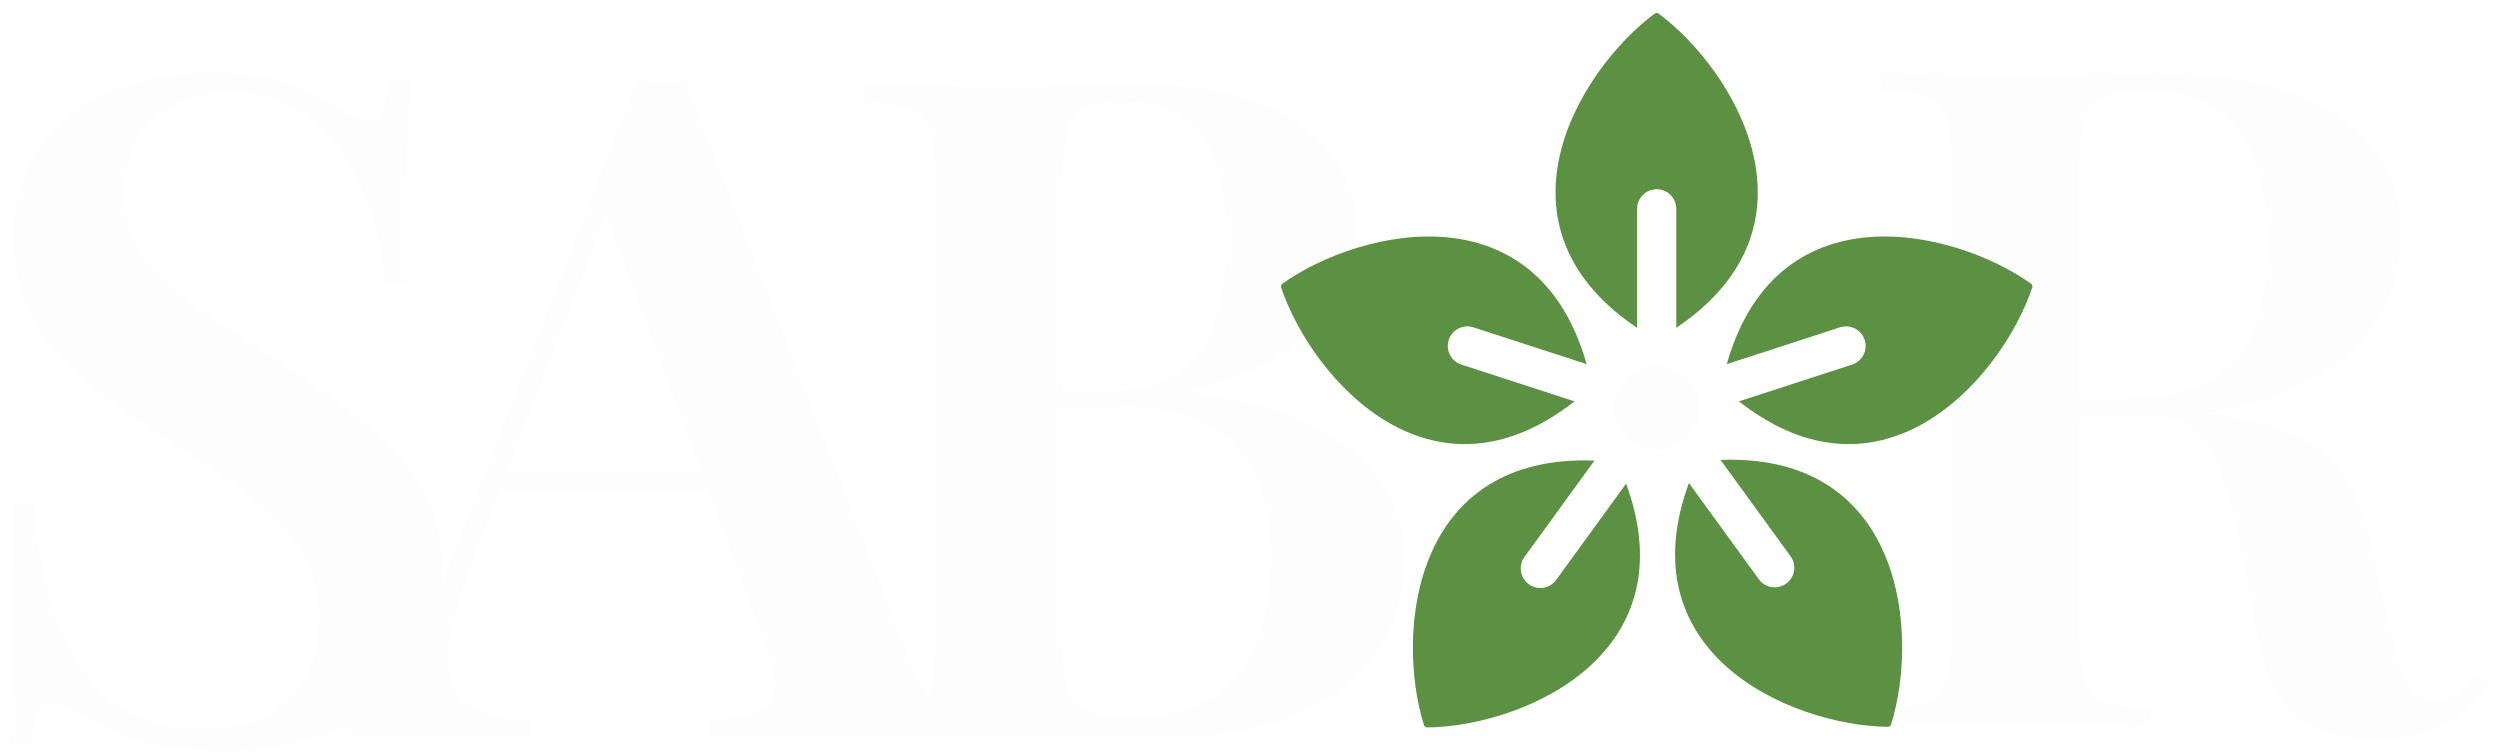
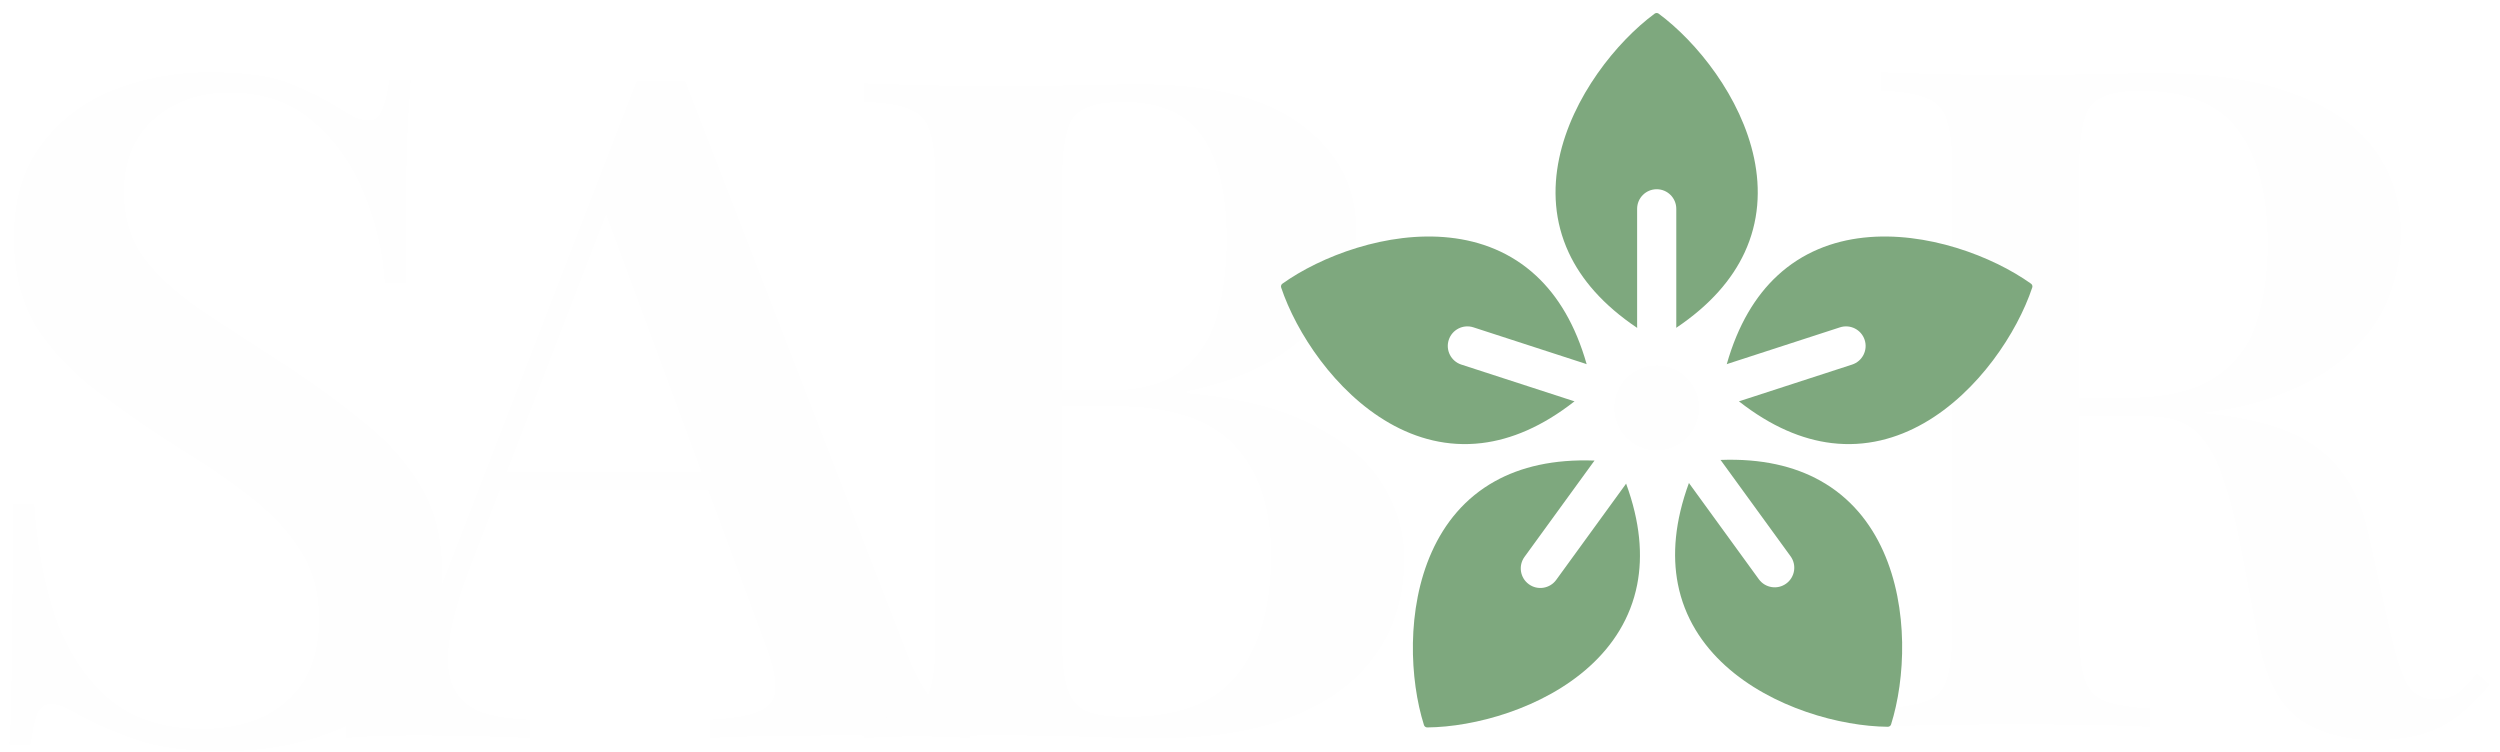
<svg xmlns="http://www.w3.org/2000/svg" width="173" height="52" viewBox="0 0 173 52" fill="none">
-   <path d="M14.532 5C16.921 5 18.756 5.256 20.036 5.768C21.316 6.28 22.425 6.835 23.364 7.432C23.876 7.731 24.281 7.965 24.58 8.136C24.921 8.264 25.241 8.328 25.54 8.328C25.967 8.328 26.265 8.093 26.436 7.624C26.649 7.155 26.82 6.451 26.948 5.512H28.42C28.377 6.323 28.313 7.261 28.228 8.328C28.185 9.395 28.143 10.824 28.1 12.616C28.1 14.365 28.1 16.691 28.1 19.592H26.628C26.5 17.416 26.009 15.325 25.156 13.32C24.345 11.315 23.172 9.672 21.636 8.392C20.143 7.069 18.223 6.408 15.876 6.408C13.785 6.408 12.036 7.027 10.628 8.264C9.263 9.501 8.58 11.165 8.58 13.256C8.58 15.048 9.028 16.563 9.924 17.8C10.82 18.995 12.079 20.168 13.7 21.32C15.364 22.429 17.327 23.709 19.588 25.16C21.679 26.525 23.556 27.891 25.22 29.256C26.884 30.579 28.185 32.051 29.124 33.672C30.105 35.293 30.596 37.277 30.596 39.624C30.596 42.397 29.913 44.701 28.548 46.536C27.183 48.371 25.348 49.736 23.044 50.632C20.74 51.528 18.223 51.976 15.492 51.976C12.975 51.976 10.969 51.72 9.476 51.208C8.025 50.696 6.767 50.163 5.7 49.608C4.761 49.011 4.036 48.712 3.524 48.712C3.097 48.712 2.777 48.947 2.564 49.416C2.393 49.885 2.244 50.589 2.116 51.528H0.644C0.729 50.547 0.772 49.395 0.772 48.072C0.815 46.749 0.836 45.043 0.836 42.952C0.879 40.819 0.9 38.131 0.9 34.888H2.372C2.543 37.619 3.012 40.179 3.78 42.568C4.591 44.915 5.807 46.813 7.428 48.264C9.092 49.715 11.289 50.44 14.02 50.44C15.513 50.44 16.857 50.184 18.052 49.672C19.289 49.117 20.271 48.285 20.996 47.176C21.721 46.024 22.084 44.573 22.084 42.824C22.084 41.075 21.679 39.539 20.868 38.216C20.057 36.893 18.927 35.656 17.476 34.504C16.025 33.352 14.319 32.179 12.356 30.984C10.351 29.704 8.473 28.403 6.724 27.08C4.975 25.757 3.567 24.264 2.5 22.6C1.476 20.893 0.964 18.845 0.964 16.456C0.964 13.811 1.604 11.656 2.884 9.992C4.164 8.285 5.828 7.027 7.876 6.216C9.967 5.405 12.185 5 14.532 5Z" fill="#FDFDFD" />
-   <path d="M47.401 5.576L62.953 45.704C63.593 47.24 64.275 48.307 65.001 48.904C65.769 49.459 66.472 49.757 67.112 49.8V51.08C66.003 50.995 64.659 50.952 63.081 50.952C61.544 50.909 59.966 50.888 58.344 50.888C56.467 50.888 54.718 50.909 53.096 50.952C51.475 50.952 50.153 50.995 49.129 51.08V49.8C51.304 49.715 52.691 49.352 53.288 48.712C53.886 48.029 53.758 46.6 52.904 44.424L41.641 14.024L42.792 12.616L32.553 39.176C31.742 41.309 31.251 43.059 31.081 44.424C30.91 45.789 31.017 46.856 31.401 47.624C31.785 48.392 32.425 48.947 33.321 49.288C34.217 49.587 35.326 49.757 36.648 49.8V51.08C35.283 50.995 33.961 50.952 32.681 50.952C31.401 50.909 30.12 50.888 28.84 50.888C27.902 50.888 27.006 50.909 26.152 50.952C25.342 50.952 24.616 50.995 23.977 51.08V49.8C24.915 49.587 25.832 49.032 26.729 48.136C27.667 47.24 28.563 45.683 29.416 43.464L44.072 5.576C44.584 5.619 45.139 5.64 45.736 5.64C46.334 5.64 46.889 5.619 47.401 5.576ZM52.968 32.648V33.928H33.897L34.536 32.648H52.968Z" fill="#FDFDFD" />
-   <path d="M59.8 5.768C60.867 5.811 62.232 5.853 63.896 5.896C65.56 5.939 67.224 5.96 68.888 5.96C70.979 5.96 72.963 5.939 74.84 5.896C76.717 5.853 78.04 5.832 78.808 5.832C83.843 5.832 87.597 6.771 90.072 8.648C92.589 10.525 93.848 12.936 93.848 15.88C93.848 17.373 93.443 18.867 92.632 20.36C91.864 21.853 90.605 23.197 88.856 24.392C87.149 25.587 84.909 26.483 82.136 27.08V27.208C85.891 27.549 88.856 28.317 91.032 29.512C93.251 30.664 94.829 32.051 95.768 33.672C96.707 35.251 97.176 36.915 97.176 38.664C97.176 41.267 96.493 43.507 95.128 45.384C93.805 47.219 91.885 48.627 89.368 49.608C86.851 50.589 83.821 51.08 80.28 51.08C79.341 51.08 77.912 51.059 75.992 51.016C74.072 50.931 71.747 50.888 69.016 50.888C67.267 50.888 65.56 50.909 63.896 50.952C62.232 50.952 60.867 50.995 59.8 51.08V49.8C61.208 49.715 62.253 49.544 62.936 49.288C63.661 49.032 64.131 48.52 64.344 47.752C64.6 46.984 64.728 45.832 64.728 44.296V12.552C64.728 10.973 64.6 9.821 64.344 9.096C64.131 8.328 63.661 7.816 62.936 7.56C62.253 7.261 61.208 7.091 59.8 7.048V5.768ZM77.72 7.048C75.971 7.048 74.819 7.411 74.264 8.136C73.752 8.861 73.496 10.333 73.496 12.552V44.296C73.496 45.789 73.624 46.92 73.88 47.688C74.136 48.456 74.584 48.968 75.224 49.224C75.864 49.48 76.803 49.608 78.04 49.608C81.539 49.608 84.056 48.648 85.592 46.728C87.171 44.765 87.96 41.992 87.96 38.408C87.96 35.123 87.107 32.584 85.4 30.792C83.736 29 80.963 28.104 77.08 28.104H71.256C71.256 28.104 71.256 27.933 71.256 27.592C71.256 27.208 71.256 27.016 71.256 27.016H76.76C78.936 27.016 80.621 26.547 81.816 25.608C83.011 24.627 83.821 23.347 84.248 21.768C84.675 20.147 84.888 18.419 84.888 16.584C84.888 13.427 84.333 11.059 83.224 9.48C82.115 7.859 80.28 7.048 77.72 7.048Z" fill="#FDFDFD" />
-   <path d="M130.176 5C131.243 5.043 132.608 5.085 134.272 5.128C135.936 5.171 137.6 5.192 139.264 5.192C141.355 5.192 143.339 5.171 145.216 5.128C147.093 5.085 148.416 5.064 149.184 5.064C153.024 5.064 156.181 5.533 158.656 6.472C161.173 7.368 163.051 8.648 164.288 10.312C165.525 11.976 166.144 13.939 166.144 16.2C166.144 17.608 165.867 19.059 165.312 20.552C164.757 22.003 163.797 23.347 162.432 24.584C161.067 25.821 159.189 26.845 156.8 27.656C154.453 28.424 151.445 28.808 147.776 28.808H141.632V27.528H147.136C149.824 27.528 151.872 27.059 153.28 26.12C154.731 25.139 155.691 23.859 156.16 22.28C156.672 20.659 156.928 18.867 156.928 16.904C156.928 13.533 156.267 10.931 154.944 9.096C153.621 7.219 151.339 6.28 148.096 6.28C146.347 6.28 145.195 6.643 144.64 7.368C144.128 8.093 143.872 9.565 143.872 11.784V43.528C143.872 45.064 144 46.216 144.256 46.984C144.512 47.752 144.981 48.264 145.664 48.52C146.389 48.776 147.435 48.947 148.8 49.032V50.312C147.733 50.227 146.368 50.184 144.704 50.184C143.04 50.141 141.355 50.12 139.648 50.12C137.728 50.12 135.936 50.141 134.272 50.184C132.608 50.184 131.243 50.227 130.176 50.312V49.032C131.584 48.947 132.629 48.776 133.312 48.52C134.037 48.264 134.507 47.752 134.72 46.984C134.976 46.216 135.104 45.064 135.104 43.528V11.784C135.104 10.205 134.976 9.053 134.72 8.328C134.507 7.56 134.037 7.048 133.312 6.792C132.629 6.493 131.584 6.323 130.176 6.28V5ZM141.632 27.72C143.637 27.805 145.301 27.912 146.624 28.04C147.989 28.125 149.141 28.211 150.08 28.296C151.061 28.381 151.936 28.488 152.704 28.616C156.245 28.957 158.848 29.789 160.512 31.112C162.219 32.392 163.349 34.355 163.904 37L165.376 43.592C165.76 45.341 166.165 46.6 166.592 47.368C167.061 48.093 167.723 48.435 168.576 48.392C169.173 48.392 169.685 48.243 170.112 47.944C170.539 47.603 170.965 47.155 171.392 46.6L172.288 47.368C171.221 48.691 170.091 49.672 168.896 50.312C167.701 50.909 166.187 51.208 164.352 51.208C162.304 51.208 160.576 50.739 159.168 49.8C157.76 48.819 156.8 46.984 156.288 44.296L155.072 37.896C154.731 36.104 154.325 34.525 153.856 33.16C153.429 31.795 152.832 30.728 152.064 29.96C151.296 29.192 150.165 28.808 148.672 28.808H141.76L141.632 27.72Z" fill="#FDFDFD" />
-   <path d="M88.656 19.895C88.639 19.846 88.641 19.795 88.656 19.749C88.67 19.703 88.699 19.662 88.741 19.632C91.403 17.731 95.997 15.976 100.308 16.442C102.47 16.676 104.566 17.469 106.306 19.087C107.801 20.477 109.02 22.465 109.797 25.203C109.763 25.189 109.728 25.176 109.693 25.164L101.961 22.652C101.249 22.421 100.485 22.81 100.253 23.522C100.022 24.233 100.412 24.998 101.123 25.229L108.855 27.741C108.889 27.752 108.923 27.762 108.957 27.77C106.722 29.524 104.57 30.414 102.546 30.66C100.187 30.946 98.025 30.355 96.139 29.274C92.377 27.117 89.692 22.997 88.656 19.895Z" fill="#5C9042" />
-   <path d="M98.762 50.338C98.711 50.338 98.663 50.321 98.624 50.292C98.585 50.265 98.554 50.225 98.539 50.175C97.553 47.056 97.304 42.145 99.08 38.189C99.97 36.205 101.372 34.456 103.448 33.302C105.233 32.31 107.5 31.765 110.343 31.872C110.32 31.9 110.297 31.929 110.275 31.959L105.496 38.536C105.056 39.142 105.19 39.989 105.796 40.429C106.401 40.869 107.249 40.734 107.688 40.129L112.467 33.552C112.488 33.523 112.507 33.494 112.526 33.464C113.503 36.131 113.684 38.453 113.293 40.454C112.836 42.786 111.606 44.66 109.995 46.119C106.781 49.03 102.033 50.311 98.762 50.338Z" fill="#5C9042" />
-   <path d="M130.639 50.293C130.69 50.293 130.738 50.276 130.776 50.247C130.816 50.22 130.847 50.179 130.862 50.13C131.848 47.011 132.097 42.1 130.321 38.144C129.431 36.16 128.029 34.411 125.952 33.257C124.168 32.265 121.901 31.719 119.057 31.827C119.081 31.854 119.104 31.883 119.126 31.914L123.905 38.491C124.345 39.096 124.211 39.944 123.605 40.384C123 40.824 122.152 40.689 121.712 40.084L116.934 33.507C116.913 33.478 116.893 33.449 116.875 33.419C115.898 36.086 115.717 38.408 116.108 40.409C116.565 42.741 117.794 44.614 119.406 46.074C122.62 48.985 127.368 50.266 130.639 50.293Z" fill="#5C9042" />
-   <path d="M140.632 19.895C140.649 19.846 140.647 19.795 140.632 19.749C140.618 19.703 140.589 19.662 140.547 19.632C137.885 17.731 133.291 15.976 128.98 16.442C126.818 16.676 124.722 17.469 122.982 19.087C121.487 20.477 120.268 22.465 119.491 25.203C119.525 25.189 119.56 25.176 119.595 25.164L127.327 22.652C128.039 22.421 128.803 22.81 129.035 23.522C129.266 24.233 128.876 24.998 128.165 25.229L120.433 27.741C120.399 27.752 120.365 27.762 120.331 27.77C122.566 29.524 124.718 30.414 126.742 30.66C129.101 30.946 131.263 30.355 133.149 29.274C136.911 27.117 139.596 22.997 140.632 19.895Z" fill="#5C9042" />
-   <path d="M114.778 0.944C114.737 0.914 114.688 0.899 114.64 0.9C114.592 0.899 114.543 0.914 114.502 0.944C111.871 2.889 108.783 6.716 107.894 10.96C107.448 13.088 107.554 15.326 108.556 17.481C109.416 19.332 110.93 21.107 113.293 22.691C113.29 22.654 113.289 22.617 113.289 22.58V14.45C113.289 13.702 113.896 13.095 114.644 13.095C115.392 13.095 115.999 13.702 115.999 14.45V22.58C115.999 22.616 115.998 22.651 115.995 22.685C118.353 21.102 119.865 19.33 120.724 17.481C121.725 15.326 121.832 13.088 121.386 10.96C120.497 6.716 117.409 2.889 114.778 0.944Z" fill="#5C9042" />
-   <path d="M117.58 28.226C117.58 29.847 116.265 31.162 114.644 31.162C113.023 31.162 111.708 29.847 111.708 28.226C111.708 26.605 113.023 25.29 114.644 25.29C116.265 25.29 117.58 26.605 117.58 28.226Z" fill="#FDFDFD" />
+   <path d="M14.532 5C16.921 5 18.756 5.256 20.036 5.768C21.316 6.28 22.425 6.835 23.364 7.432C23.876 7.731 24.281 7.965 24.58 8.136C24.921 8.264 25.241 8.328 25.54 8.328C25.967 8.328 26.265 8.093 26.436 7.624C26.649 7.155 26.82 6.451 26.948 5.512H28.42C28.377 6.323 28.313 7.261 28.228 8.328C28.185 9.395 28.143 10.824 28.1 12.616C28.1 14.365 28.1 16.691 28.1 19.592H26.628C26.5 17.416 26.009 15.325 25.156 13.32C24.345 11.315 23.172 9.672 21.636 8.392C20.143 7.069 18.223 6.408 15.876 6.408C13.785 6.408 12.036 7.027 10.628 8.264C9.263 9.501 8.58 11.165 8.58 13.256C8.58 15.048 9.028 16.563 9.924 17.8C10.82 18.995 12.079 20.168 13.7 21.32C15.364 22.429 17.327 23.709 19.588 25.16C21.679 26.525 23.556 27.891 25.22 29.256C26.884 30.579 28.185 32.051 29.124 33.672C30.105 35.293 30.596 37.277 30.596 39.624C30.596 42.397 29.913 44.701 28.548 46.536C27.183 48.371 25.348 49.736 23.044 50.632C20.74 51.528 18.223 51.976 15.492 51.976C12.975 51.976 10.969 51.72 9.476 51.208C8.025 50.696 6.767 50.163 5.7 49.608C4.761 49.011 4.036 48.712 3.524 48.712C3.097 48.712 2.777 48.947 2.564 49.416C2.393 49.885 2.244 50.589 2.116 51.528H0.644C0.729 50.547 0.772 49.395 0.772 48.072C0.815 46.749 0.836 45.043 0.836 42.952C0.879 40.819 0.9 38.131 0.9 34.888H2.372C2.543 37.619 3.012 40.179 3.78 42.568C4.591 44.915 5.807 46.813 7.428 48.264C9.092 49.715 11.289 50.44 14.02 50.44C15.513 50.44 16.857 50.184 18.052 49.672C19.289 49.117 20.271 48.285 20.996 47.176C21.721 46.024 22.084 44.573 22.084 42.824C22.084 41.075 21.679 39.539 20.868 38.216C20.057 36.893 18.927 35.656 17.476 34.504C16.025 33.352 14.319 32.179 12.356 30.984C10.351 29.704 8.473 28.403 6.724 27.08C4.975 25.757 3.567 24.264 2.5 22.6C1.476 20.893 0.964 18.845 0.964 16.456C0.964 13.811 1.604 11.656 2.884 9.992C4.164 8.285 5.828 7.027 7.876 6.216C9.967 5.405 12.185 5 14.532 5Z" fill="#FEFEFE" />
+   <path d="M47.401 5.576L62.953 45.704C63.593 47.24 64.275 48.307 65.001 48.904C65.769 49.459 66.472 49.757 67.112 49.8V51.08C66.003 50.995 64.659 50.952 63.081 50.952C61.544 50.909 59.966 50.888 58.344 50.888C56.467 50.888 54.718 50.909 53.096 50.952C51.475 50.952 50.153 50.995 49.129 51.08V49.8C51.304 49.715 52.691 49.352 53.288 48.712C53.886 48.029 53.758 46.6 52.904 44.424L41.641 14.024L42.792 12.616L32.553 39.176C31.742 41.309 31.251 43.059 31.081 44.424C30.91 45.789 31.017 46.856 31.401 47.624C31.785 48.392 32.425 48.947 33.321 49.288C34.217 49.587 35.326 49.757 36.648 49.8V51.08C35.283 50.995 33.961 50.952 32.681 50.952C31.401 50.909 30.12 50.888 28.84 50.888C27.902 50.888 27.006 50.909 26.152 50.952C25.342 50.952 24.616 50.995 23.977 51.08V49.8C24.915 49.587 25.832 49.032 26.729 48.136C27.667 47.24 28.563 45.683 29.416 43.464L44.072 5.576C44.584 5.619 45.139 5.64 45.736 5.64C46.334 5.64 46.889 5.619 47.401 5.576ZM52.968 32.648V33.928H33.897L34.536 32.648H52.968Z" fill="#FEFEFE" />
+   <path d="M59.8 5.768C60.867 5.811 62.232 5.853 63.896 5.896C65.56 5.939 67.224 5.96 68.888 5.96C70.979 5.96 72.963 5.939 74.84 5.896C76.717 5.853 78.04 5.832 78.808 5.832C83.843 5.832 87.597 6.771 90.072 8.648C92.589 10.525 93.848 12.936 93.848 15.88C93.848 17.373 93.443 18.867 92.632 20.36C91.864 21.853 90.605 23.197 88.856 24.392C87.149 25.587 84.909 26.483 82.136 27.08V27.208C85.891 27.549 88.856 28.317 91.032 29.512C93.251 30.664 94.829 32.051 95.768 33.672C96.707 35.251 97.176 36.915 97.176 38.664C97.176 41.267 96.493 43.507 95.128 45.384C93.805 47.219 91.885 48.627 89.368 49.608C86.851 50.589 83.821 51.08 80.28 51.08C79.341 51.08 77.912 51.059 75.992 51.016C74.072 50.931 71.747 50.888 69.016 50.888C67.267 50.888 65.56 50.909 63.896 50.952C62.232 50.952 60.867 50.995 59.8 51.08V49.8C61.208 49.715 62.253 49.544 62.936 49.288C63.661 49.032 64.131 48.52 64.344 47.752C64.6 46.984 64.728 45.832 64.728 44.296V12.552C64.728 10.973 64.6 9.821 64.344 9.096C64.131 8.328 63.661 7.816 62.936 7.56C62.253 7.261 61.208 7.091 59.8 7.048V5.768ZM77.72 7.048C75.971 7.048 74.819 7.411 74.264 8.136C73.752 8.861 73.496 10.333 73.496 12.552V44.296C73.496 45.789 73.624 46.92 73.88 47.688C74.136 48.456 74.584 48.968 75.224 49.224C75.864 49.48 76.803 49.608 78.04 49.608C81.539 49.608 84.056 48.648 85.592 46.728C87.171 44.765 87.96 41.992 87.96 38.408C87.96 35.123 87.107 32.584 85.4 30.792C83.736 29 80.963 28.104 77.08 28.104H71.256C71.256 28.104 71.256 27.933 71.256 27.592C71.256 27.208 71.256 27.016 71.256 27.016H76.76C78.936 27.016 80.621 26.547 81.816 25.608C83.011 24.627 83.821 23.347 84.248 21.768C84.675 20.147 84.888 18.419 84.888 16.584C84.888 13.427 84.333 11.059 83.224 9.48C82.115 7.859 80.28 7.048 77.72 7.048Z" fill="#FEFEFE" />
+   <path d="M130.176 5C131.243 5.043 132.608 5.085 134.272 5.128C135.936 5.171 137.6 5.192 139.264 5.192C141.355 5.192 143.339 5.171 145.216 5.128C147.093 5.085 148.416 5.064 149.184 5.064C153.024 5.064 156.181 5.533 158.656 6.472C161.173 7.368 163.051 8.648 164.288 10.312C165.525 11.976 166.144 13.939 166.144 16.2C166.144 17.608 165.867 19.059 165.312 20.552C164.757 22.003 163.797 23.347 162.432 24.584C161.067 25.821 159.189 26.845 156.8 27.656C154.453 28.424 151.445 28.808 147.776 28.808H141.632V27.528H147.136C149.824 27.528 151.872 27.059 153.28 26.12C154.731 25.139 155.691 23.859 156.16 22.28C156.672 20.659 156.928 18.867 156.928 16.904C156.928 13.533 156.267 10.931 154.944 9.096C153.621 7.219 151.339 6.28 148.096 6.28C146.347 6.28 145.195 6.643 144.64 7.368C144.128 8.093 143.872 9.565 143.872 11.784V43.528C143.872 45.064 144 46.216 144.256 46.984C144.512 47.752 144.981 48.264 145.664 48.52C146.389 48.776 147.435 48.947 148.8 49.032V50.312C147.733 50.227 146.368 50.184 144.704 50.184C143.04 50.141 141.355 50.12 139.648 50.12C137.728 50.12 135.936 50.141 134.272 50.184C132.608 50.184 131.243 50.227 130.176 50.312V49.032C131.584 48.947 132.629 48.776 133.312 48.52C134.037 48.264 134.507 47.752 134.72 46.984C134.976 46.216 135.104 45.064 135.104 43.528V11.784C135.104 10.205 134.976 9.053 134.72 8.328C134.507 7.56 134.037 7.048 133.312 6.792C132.629 6.493 131.584 6.323 130.176 6.28V5ZM141.632 27.72C143.637 27.805 145.301 27.912 146.624 28.04C147.989 28.125 149.141 28.211 150.08 28.296C151.061 28.381 151.936 28.488 152.704 28.616C156.245 28.957 158.848 29.789 160.512 31.112C162.219 32.392 163.349 34.355 163.904 37L165.376 43.592C165.76 45.341 166.165 46.6 166.592 47.368C167.061 48.093 167.723 48.435 168.576 48.392C169.173 48.392 169.685 48.243 170.112 47.944C170.539 47.603 170.965 47.155 171.392 46.6L172.288 47.368C171.221 48.691 170.091 49.672 168.896 50.312C167.701 50.909 166.187 51.208 164.352 51.208C162.304 51.208 160.576 50.739 159.168 49.8C157.76 48.819 156.8 46.984 156.288 44.296L155.072 37.896C154.731 36.104 154.325 34.525 153.856 33.16C153.429 31.795 152.832 30.728 152.064 29.96C151.296 29.192 150.165 28.808 148.672 28.808H141.76L141.632 27.72Z" fill="#FEFEFE" />
+   <path d="M88.656 19.895C88.639 19.846 88.641 19.795 88.656 19.749C88.67 19.703 88.699 19.662 88.741 19.632C91.403 17.731 95.997 15.976 100.308 16.442C102.47 16.676 104.566 17.469 106.306 19.087C107.801 20.477 109.02 22.465 109.797 25.203C109.763 25.189 109.728 25.176 109.693 25.164L101.961 22.652C101.249 22.421 100.485 22.81 100.253 23.522C100.022 24.233 100.412 24.998 101.123 25.229L108.855 27.741C108.889 27.752 108.923 27.762 108.957 27.77C106.722 29.524 104.57 30.414 102.546 30.66C100.187 30.946 98.025 30.355 96.139 29.274C92.377 27.117 89.692 22.997 88.656 19.895Z" fill="#7EA87E" />
+   <path d="M98.762 50.338C98.711 50.338 98.663 50.321 98.624 50.292C98.585 50.265 98.554 50.225 98.539 50.175C97.553 47.056 97.304 42.145 99.08 38.189C99.97 36.205 101.372 34.456 103.449 33.302C105.233 32.31 107.5 31.765 110.344 31.872C110.32 31.9 110.297 31.929 110.275 31.959L105.496 38.536C105.056 39.142 105.19 39.989 105.796 40.429C106.401 40.869 107.249 40.734 107.689 40.129L112.467 33.552C112.488 33.523 112.508 33.494 112.526 33.464C113.503 36.131 113.684 38.453 113.293 40.454C112.836 42.786 111.607 44.66 109.995 46.119C106.781 49.03 102.033 50.311 98.762 50.338Z" fill="#7EA87E" />
+   <path d="M130.639 50.293C130.69 50.293 130.738 50.276 130.776 50.247C130.816 50.22 130.847 50.179 130.862 50.13C131.848 47.011 132.097 42.1 130.321 38.144C129.431 36.16 128.029 34.411 125.952 33.257C124.168 32.265 121.901 31.719 119.057 31.827C119.081 31.854 119.104 31.883 119.126 31.914L123.905 38.491C124.345 39.096 124.211 39.944 123.605 40.384C123 40.824 122.152 40.689 121.712 40.084L116.934 33.507C116.913 33.478 116.893 33.449 116.875 33.419C115.898 36.086 115.717 38.408 116.108 40.409C116.565 42.741 117.794 44.614 119.406 46.074C122.62 48.985 127.368 50.266 130.639 50.293Z" fill="#7EA87E" />
+   <path d="M140.632 19.895C140.649 19.846 140.647 19.795 140.632 19.749C140.618 19.703 140.589 19.662 140.547 19.632C137.885 17.731 133.291 15.976 128.98 16.442C126.818 16.676 124.722 17.469 122.982 19.087C121.487 20.477 120.268 22.465 119.491 25.203C119.525 25.189 119.56 25.176 119.595 25.164L127.327 22.652C128.039 22.421 128.804 22.81 129.035 23.522C129.266 24.233 128.877 24.998 128.165 25.229L120.433 27.741C120.399 27.752 120.365 27.762 120.332 27.77C122.566 29.524 124.718 30.414 126.742 30.66C129.101 30.946 131.263 30.355 133.149 29.274C136.911 27.117 139.596 22.997 140.632 19.895Z" fill="#7EA87E" />
+   <path d="M114.778 0.944C114.737 0.914 114.688 0.899 114.64 0.9C114.592 0.899 114.543 0.914 114.502 0.944C111.871 2.889 108.783 6.716 107.894 10.96C107.448 13.088 107.555 15.326 108.556 17.481C109.416 19.332 110.93 21.106 113.294 22.691C113.291 22.654 113.289 22.617 113.289 22.58V14.45C113.289 13.702 113.896 13.095 114.644 13.095C115.392 13.095 115.999 13.702 115.999 14.45V22.58C115.999 22.616 115.998 22.651 115.995 22.685C118.353 21.102 119.865 19.33 120.724 17.481C121.725 15.326 121.832 13.088 121.386 10.96C120.497 6.716 117.409 2.889 114.778 0.944Z" fill="#7EA87E" />
+   <path d="M117.58 28.226C117.58 29.847 116.265 31.162 114.644 31.162C113.023 31.162 111.708 29.847 111.708 28.226C111.708 26.605 113.023 25.29 114.644 25.29C116.265 25.29 117.58 26.605 117.58 28.226Z" fill="#FEFEFE" />
</svg>
